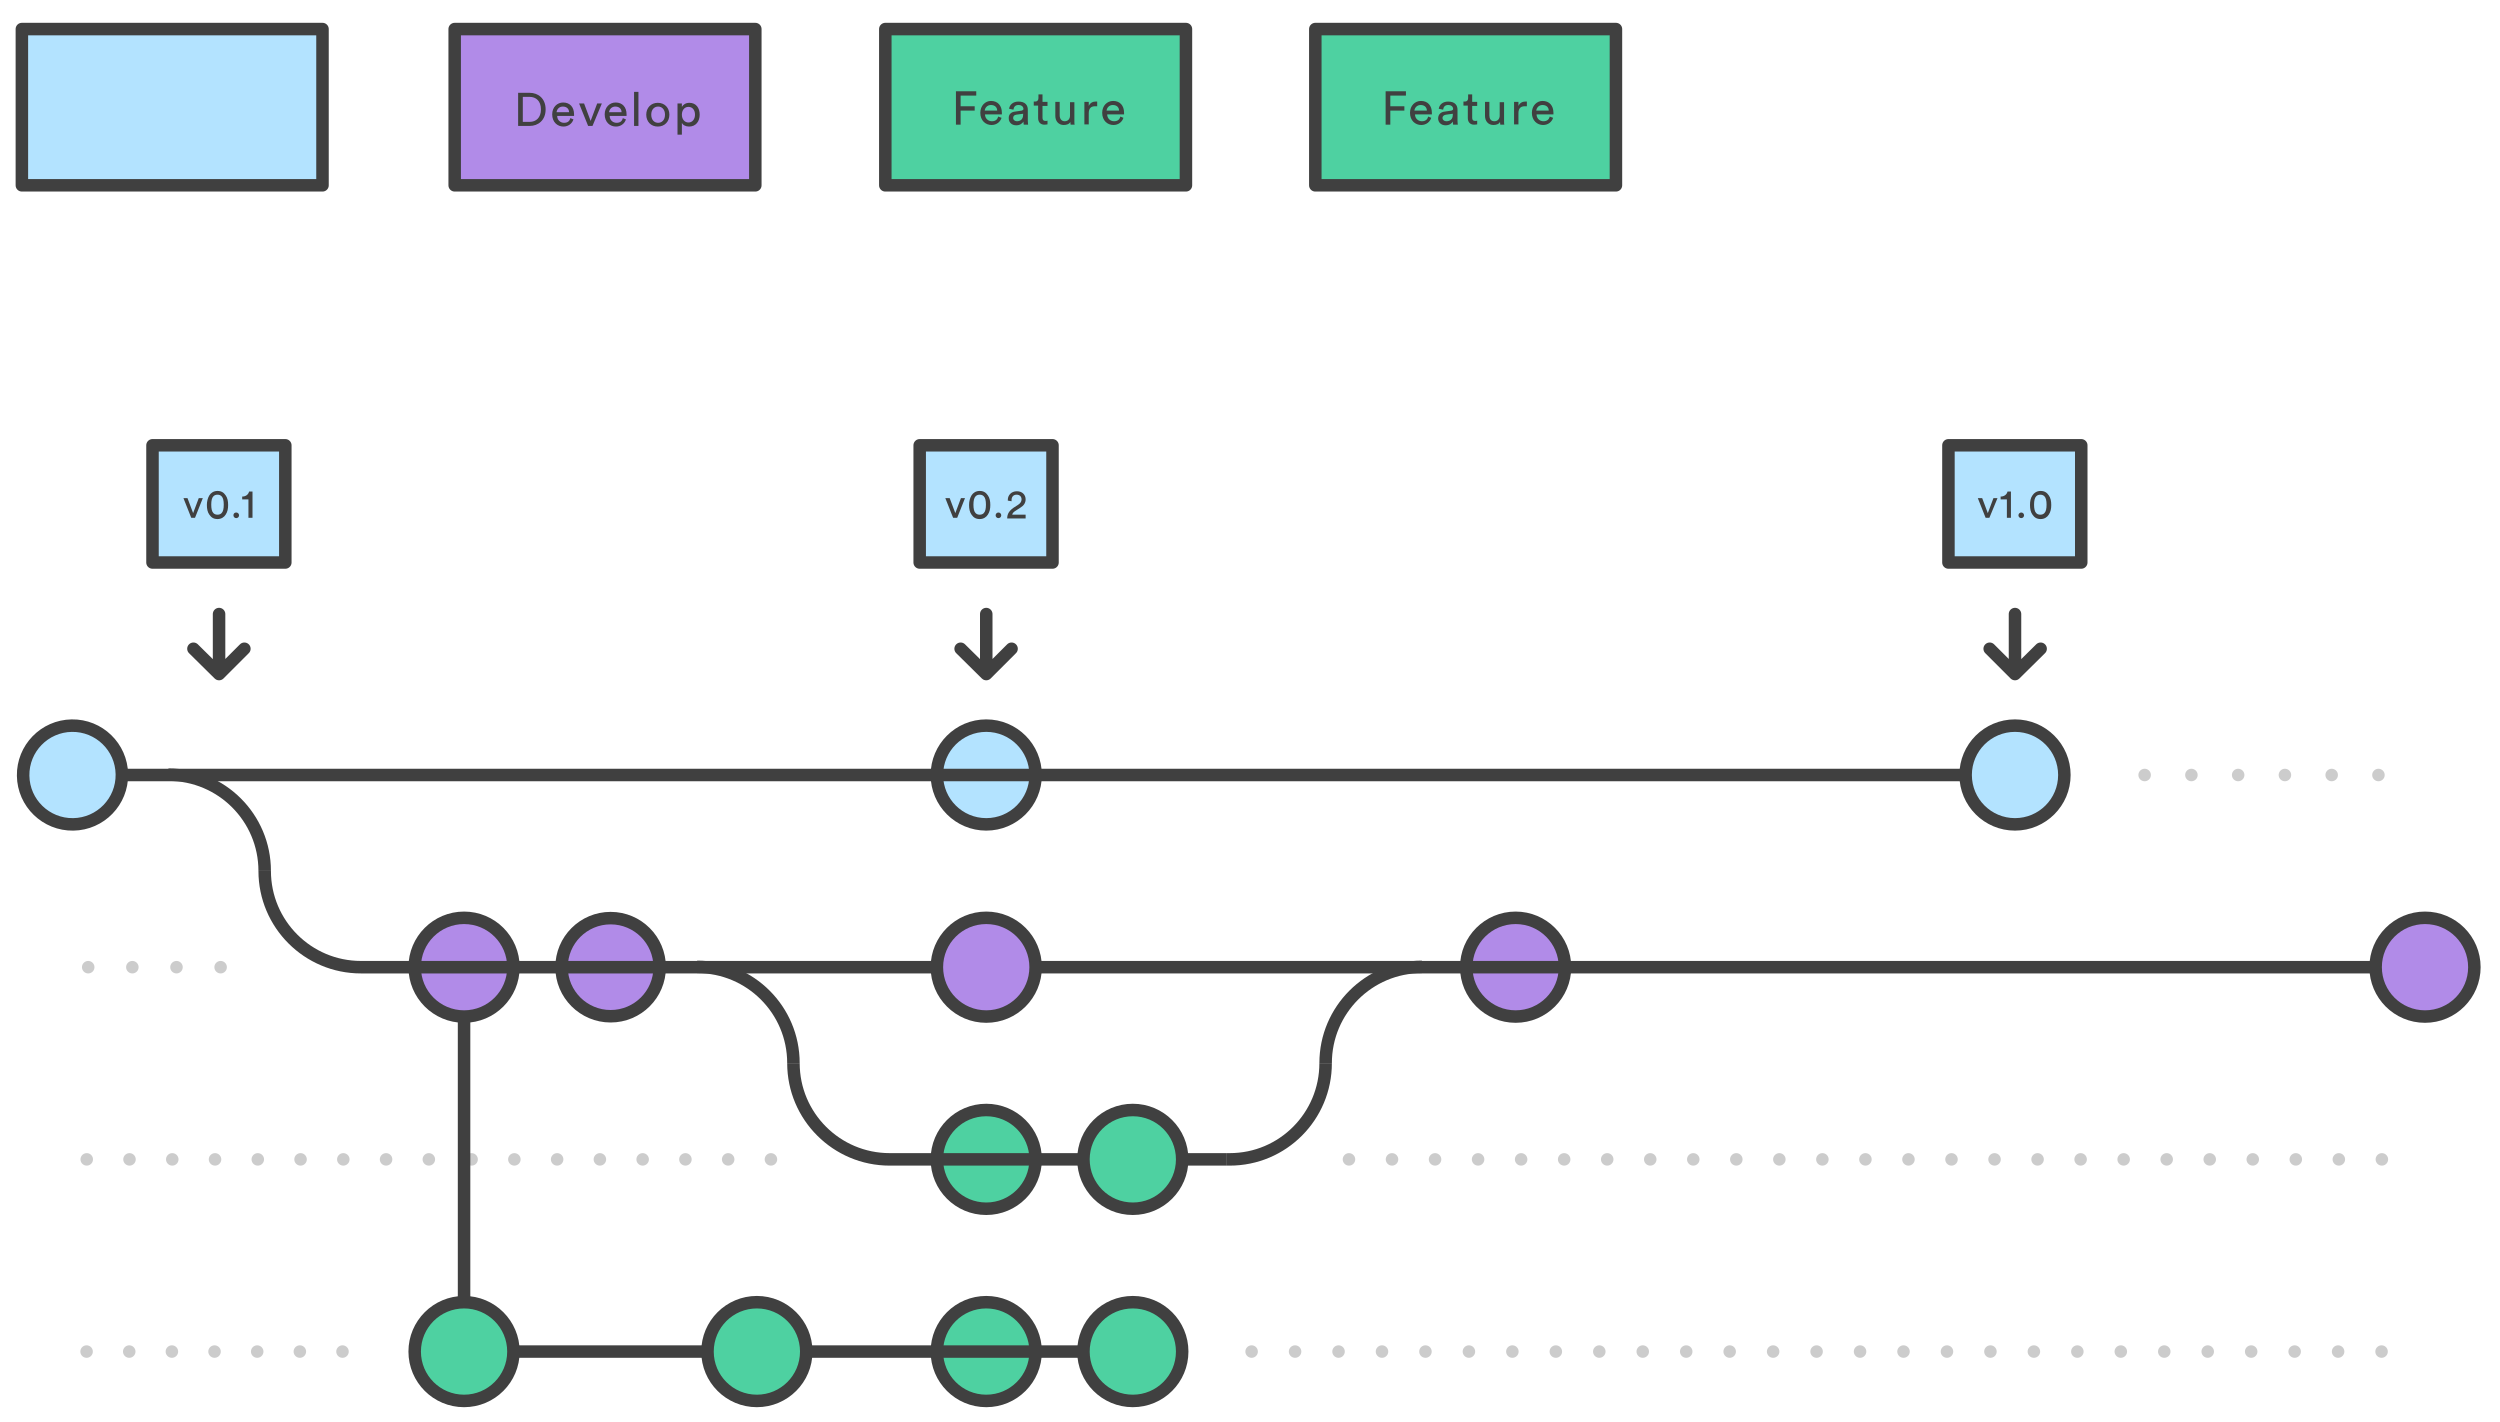
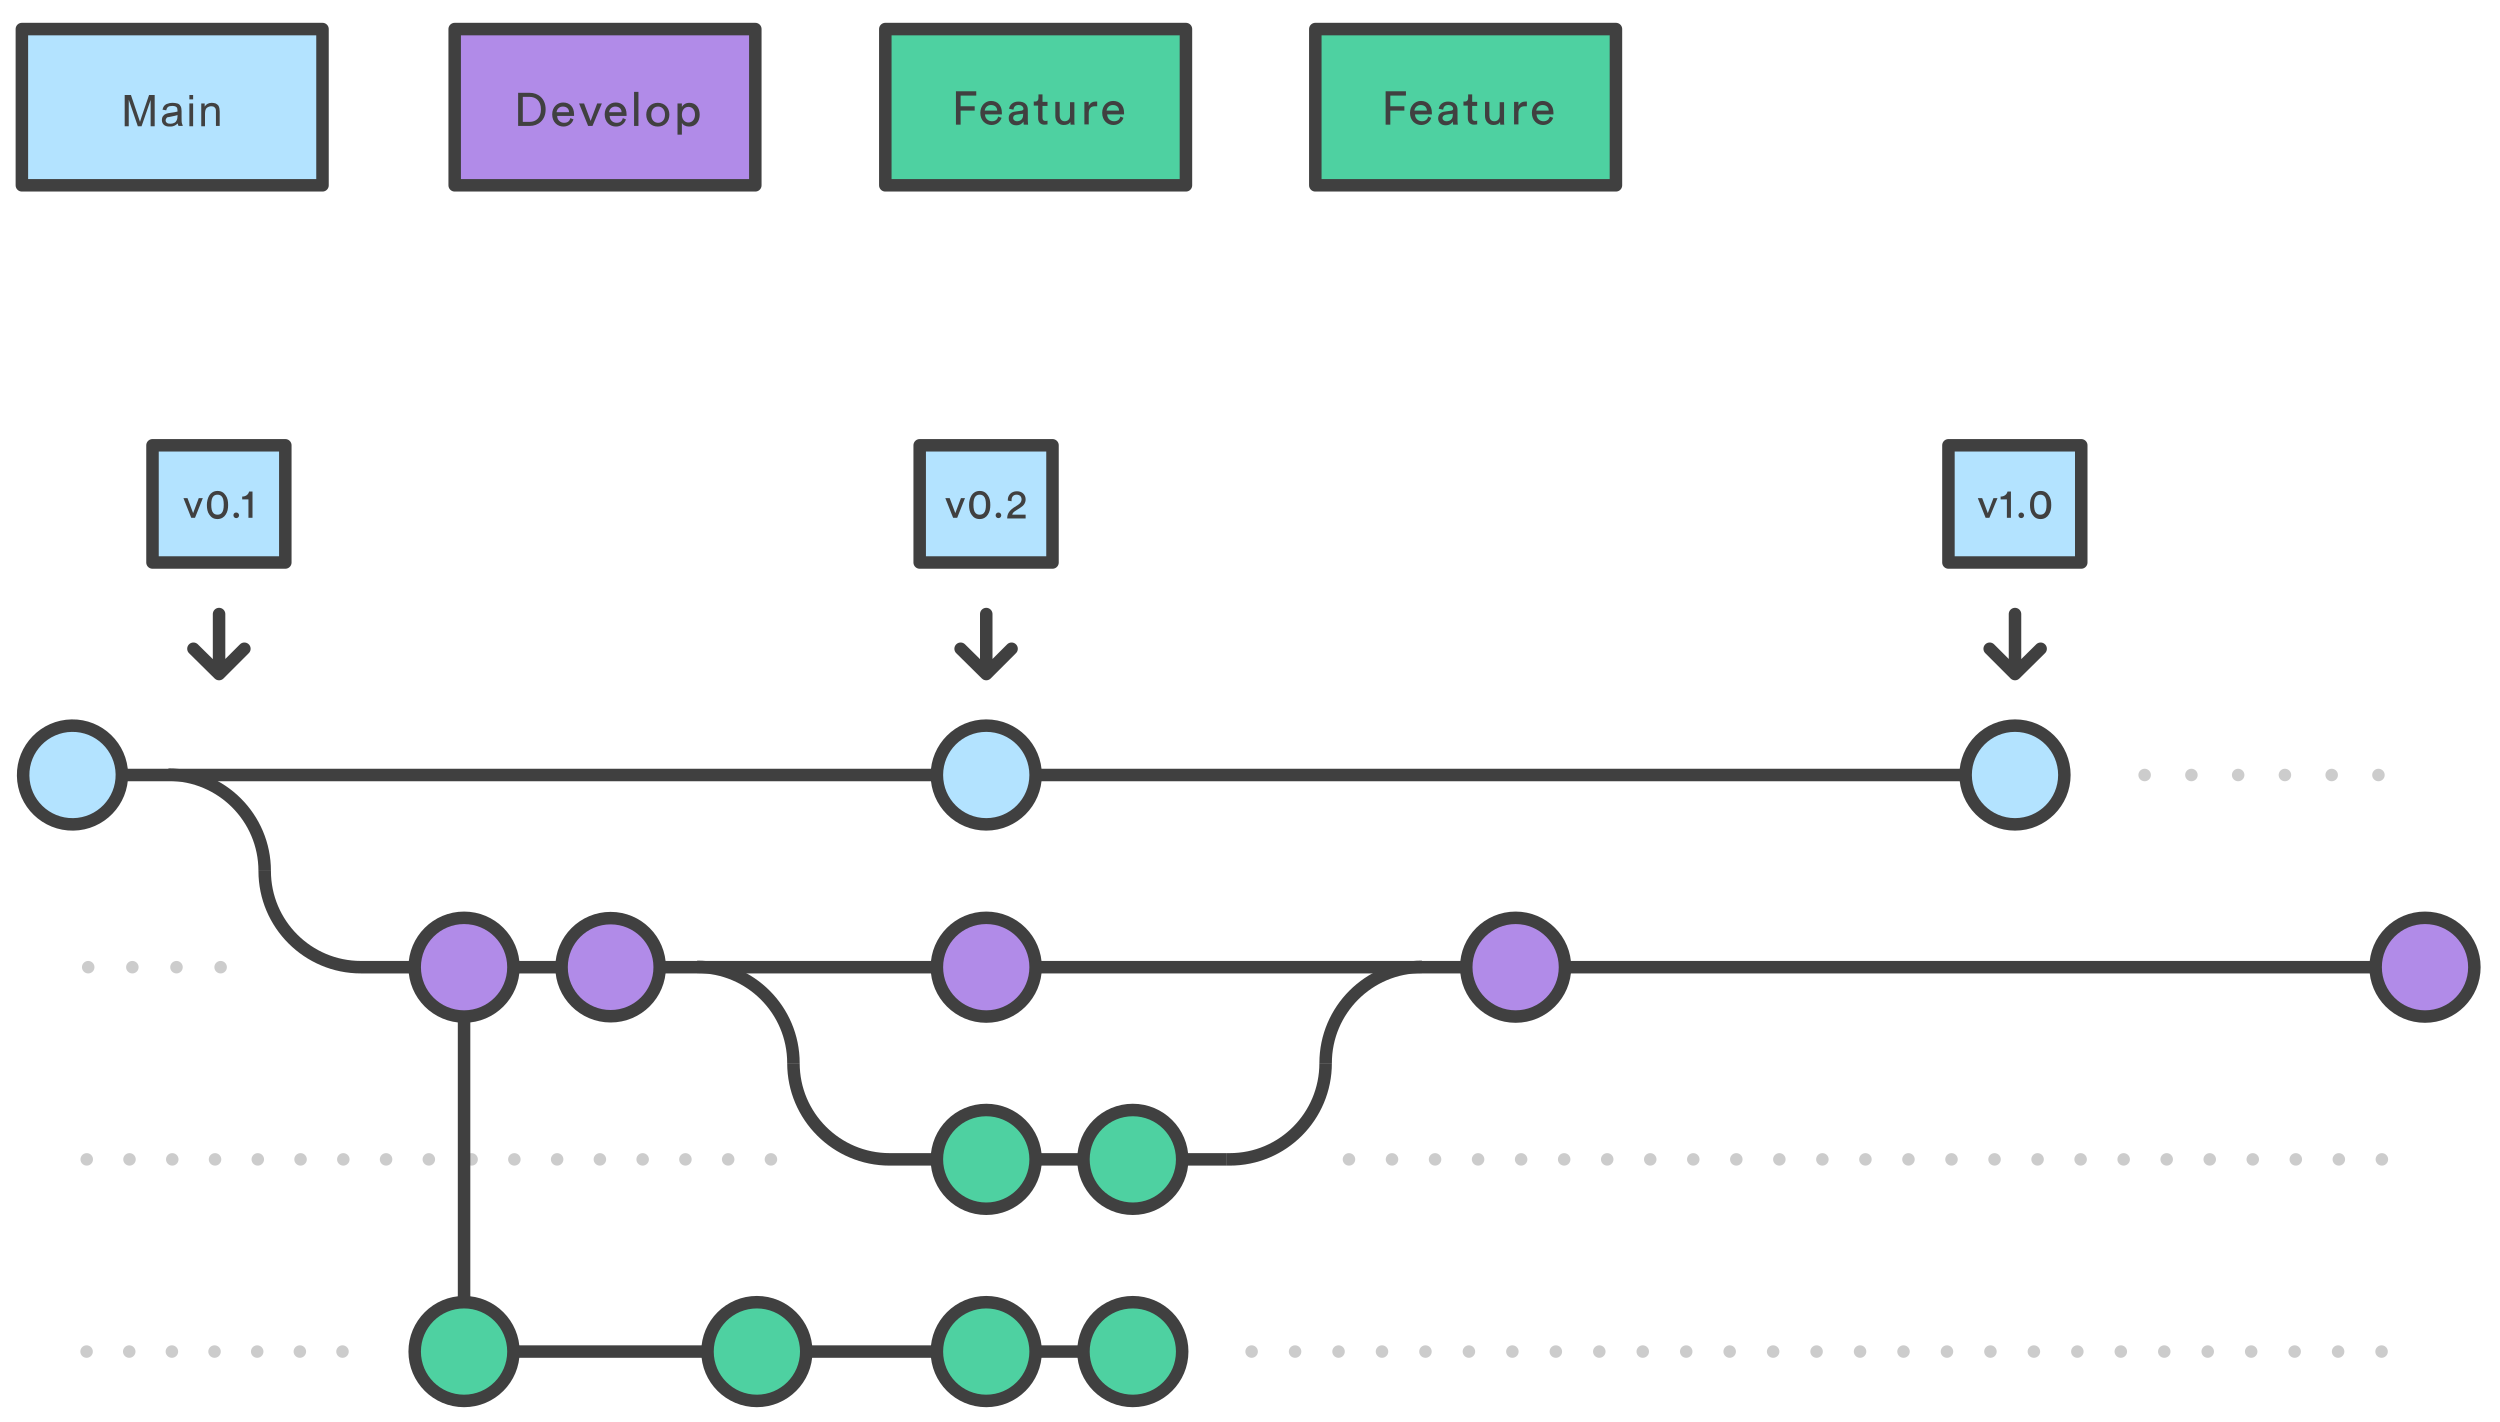
- <svg xmlns="http://www.w3.org/2000/svg" style="enable-background:new 0 0 800 455;" id="Lager_1" version="1.1" viewBox="0 0 800 455" x="0px" y="0px" xml:space="preserve">
-   <circle class="st4" cx="315.6" cy="432.5" r="15.8" />
-   <path class="st0" d="M150.8,35.9h-1.6v4.3h-1.5V29.7h4c2,0,3.3,1.4,3.3,3.2c0,1.5-1,2.7-2.6,3l2.5,4.5h-1.7L150.8,35.9z M151.5,34.6  c1.2,0,2-0.7,2-1.8s-0.8-1.8-2-1.8h-2.2v3.6H151.5z M163.6,38.2c-0.4,1.3-1.6,2.3-3.2,2.3c-1.9,0-3.6-1.4-3.6-3.9  c0-2.3,1.6-3.8,3.5-3.8c2.2,0,3.5,1.5,3.5,3.8v0.5h-5.4c0,1.3,1,2.2,2.2,2.2s1.8-0.6,2-1.5L163.6,38.2z M162.2,35.9  c0-1-0.7-1.8-2-1.8c-1.2,0-1.9,0.9-2,1.8H162.2z M166.2,40.3V29.4h1.4v10.9H166.2z M177,38.2c-0.4,1.3-1.6,2.3-3.2,2.3  c-1.9,0-3.6-1.4-3.6-3.9c0-2.3,1.6-3.8,3.4-3.8c2.2,0,3.5,1.5,3.5,3.8v0.5h-5.4c0,1.3,1,2.2,2.2,2.2s1.8-0.6,2-1.5L177,38.2z   M175.6,35.9c0-1-0.7-1.8-2-1.8c-1.2,0-1.9,0.9-2,1.8H175.6z M181.4,36.2l1.9-0.3c0.4-0.1,0.6-0.3,0.6-0.5c0-0.7-0.5-1.3-1.6-1.3  c-1,0-1.5,0.6-1.6,1.5l-1.4-0.3c0.2-1.4,1.4-2.3,3-2.3c2.2,0,3,1.2,3,2.6v3.6c0,0.6,0.1,1,0.1,1.2H184c0-0.2-0.1-0.5-0.1-1  c-0.3,0.5-1,1.2-2.3,1.2c-1.5,0-2.4-1-2.4-2.2C179.2,37.1,180.1,36.3,181.4,36.2z M183.9,37.2v-0.3l-2.2,0.3c-0.6,0.1-1,0.4-1,1.1  c0,0.5,0.4,1,1.2,1C182.9,39.3,183.9,38.8,183.9,37.2z M188.8,38c0.1,0.8,0.7,1.3,1.7,1.3c0.8,0,1.2-0.4,1.2-1  c0-0.4-0.3-0.8-0.9-0.9l-1.2-0.3c-1.1-0.2-1.8-1-1.8-2c0-1.2,1.2-2.3,2.6-2.3c2,0,2.6,1.3,2.7,1.9l-1.2,0.5  c-0.1-0.4-0.4-1.2-1.5-1.2c-0.7,0-1.2,0.5-1.2,1c0,0.4,0.3,0.8,0.8,0.9l1.2,0.3c1.3,0.3,2,1.1,2,2.1s-0.9,2.2-2.6,2.2  c-2,0-2.8-1.3-2.9-2.1L188.8,38L188.8,38z M202,38.2c-0.4,1.3-1.6,2.3-3.2,2.3c-1.9,0-3.6-1.4-3.6-3.9c0-2.3,1.6-3.8,3.5-3.8  c2.2,0,3.5,1.5,3.5,3.8v0.5h-5.4c0,1.3,1,2.2,2.2,2.2s1.8-0.6,2-1.5L202,38.2z M200.5,35.9c0-1-0.7-1.8-2-1.8c-1.2,0-1.9,0.9-2,1.8  H200.5z" />
-   <path class="st1" d="M145.5,9.3h96.2v50h-96.2V9.3z" />
-   <path class="st0" d="M165.8,40.3V29.7h3.7c2.7,0,5.1,1.8,5.1,5.3s-2.4,5.3-5.1,5.3H165.8z M169.5,39c2,0,3.6-1.3,3.6-4s-1.6-4-3.6-4  h-2.2v8H169.5z M183.5,38.2c-0.4,1.3-1.6,2.3-3.2,2.3c-1.9,0-3.6-1.4-3.6-3.9c0-2.3,1.6-3.8,3.5-3.8c2.2,0,3.5,1.5,3.5,3.8v0.5h-5.4  c0,1.3,1,2.2,2.2,2.2s1.8-0.6,2-1.5L183.5,38.2z M182.1,35.9c0-1-0.7-1.8-2-1.8c-1.2,0-1.9,0.9-2,1.8H182.1z M189.6,40.3h-1.4  l-2.9-7.2h1.6l2.1,5.6l2.1-5.6h1.5L189.6,40.3L189.6,40.3z M200.3,38.2c-0.4,1.3-1.6,2.3-3.2,2.3c-1.9,0-3.6-1.4-3.6-3.9  c0-2.3,1.6-3.8,3.5-3.8c2.2,0,3.5,1.5,3.5,3.8v0.5h-5.4c0,1.3,1,2.2,2.2,2.2s1.8-0.6,2-1.5L200.3,38.2z M198.9,35.9  c0-1-0.7-1.8-2-1.8c-1.2,0-1.9,0.9-2,1.8H198.9z M202.9,40.3V29.4h1.4v10.9H202.9z M214.2,36.7c0,2.2-1.5,3.8-3.7,3.8  s-3.7-1.6-3.7-3.8s1.5-3.8,3.7-3.8S214.2,34.5,214.2,36.7z M212.8,36.7c0-1.7-1-2.6-2.2-2.6s-2.2,0.9-2.2,2.6c0,1.7,1,2.6,2.2,2.6  S212.8,38.4,212.8,36.7z M216.8,43.1v-10h1.4v1.1c0.4-0.7,1.2-1.3,2.4-1.3c2.2,0,3.3,1.7,3.3,3.8s-1.2,3.8-3.4,3.8  c-1.1,0-2-0.5-2.3-1.2v3.8C218.2,43.1,216.8,43.1,216.8,43.1z M220.3,34.2c-1.3,0-2.1,1.1-2.1,2.5c0,1.5,0.9,2.5,2.1,2.5  c1.3,0,2.1-1.1,2.1-2.5C222.4,35.2,221.6,34.2,220.3,34.2z" />
-   <path class="st2" d="M283.3,9.3h96.2v50h-96.2V9.3z" />
-   <path class="st0" d="M305.9,39.8V29.2h6.5v1.4h-5V34h4.5v1.4h-4.5v4.5h-1.5V39.8z M320.5,37.7c-0.4,1.3-1.6,2.3-3.2,2.3  c-1.9,0-3.6-1.4-3.6-3.9c0-2.3,1.6-3.8,3.4-3.8c2.2,0,3.5,1.5,3.5,3.8v0.5h-5.4c0,1.3,1,2.2,2.2,2.2s1.8-0.6,2-1.5L320.5,37.7z   M319.1,35.4c0-1-0.7-1.8-2-1.8c-1.2,0-1.9,0.9-2,1.8H319.1z M324.9,35.7l2-0.3c0.4-0.1,0.6-0.3,0.6-0.5c0-0.7-0.5-1.3-1.6-1.3  c-1,0-1.5,0.6-1.6,1.5l-1.4-0.3c0.2-1.4,1.4-2.3,3-2.3c2.2,0,3,1.2,3,2.6v3.6c0,0.6,0.1,1,0.1,1.2h-1.4c0-0.2-0.1-0.5-0.1-1  c-0.3,0.5-1,1.2-2.3,1.2c-1.5,0-2.4-1-2.4-2.2C322.7,36.6,323.6,35.8,324.9,35.7L324.9,35.7z M327.4,36.7v-0.3l-2.2,0.3  c-0.6,0.1-1,0.4-1,1.1c0,0.5,0.5,1,1.2,1C326.4,38.8,327.4,38.3,327.4,36.7z M333.6,32.6h1.6v1.3h-1.6v3.8c0,0.7,0.3,1,1,1  c0.2,0,0.4,0,0.6-0.1v1.2c-0.1,0-0.5,0.1-1,0.1c-1.2,0-2-0.8-2-2.1v-4h-1.4v-1.3h0.4c0.8,0,1.1-0.5,1.1-1.1v-1.2h1.3V32.6z   M340.4,40c-1.7,0-2.7-1.3-2.7-2.9v-4.5h1.4v4.3c0,1,0.5,1.9,1.6,1.9s1.7-0.8,1.7-1.8v-4.3h1.4v5.9c0,0.6,0,1.1,0.1,1.3h-1.3  c0-0.2-0.1-0.6-0.1-0.9C342.2,39.7,341.3,40,340.4,40z M351,34h-0.6c-1.2,0-2,0.6-2,2.2v3.6H347v-7.2h1.4v1.3  c0.5-1.1,1.4-1.4,2.2-1.4h0.5V34L351,34z M359.5,37.7c-0.4,1.3-1.6,2.3-3.2,2.3c-1.9,0-3.6-1.4-3.6-3.9c0-2.3,1.6-3.8,3.5-3.8  c2.2,0,3.5,1.5,3.5,3.8v0.5h-5.4c0,1.3,1,2.2,2.2,2.2s1.8-0.6,2-1.5L359.5,37.7z M358.1,35.4c0-1-0.7-1.8-2-1.8  c-1.2,0-1.9,0.9-2,1.8H358.1z" />
-   <path class="st2" d="M420.9,9.3h96.2v50h-96.2L420.9,9.3z" />
-   <path class="st0" d="M443.4,39.8V29.2h6.5v1.4h-5V34h4.5v1.4h-4.5v4.5h-1.5V39.8z M458,37.7c-0.4,1.3-1.6,2.3-3.2,2.3  c-1.9,0-3.6-1.4-3.6-3.9c0-2.3,1.6-3.8,3.5-3.8c2.2,0,3.5,1.5,3.5,3.8v0.5h-5.4c0,1.3,1,2.2,2.2,2.2s1.8-0.6,2-1.5L458,37.7z   M456.6,35.4c0-1-0.7-1.8-2-1.8c-1.2,0-1.9,0.9-2,1.8H456.6z M462.4,35.7l2-0.3c0.4-0.1,0.6-0.3,0.6-0.5c0-0.7-0.5-1.3-1.6-1.3  c-1,0-1.5,0.6-1.6,1.5l-1.4-0.3c0.2-1.4,1.4-2.3,3-2.3c2.2,0,3,1.2,3,2.6v3.6c0,0.6,0.1,1,0.1,1.2H465c0-0.2-0.1-0.5-0.1-1  c-0.3,0.5-1,1.2-2.3,1.2c-1.5,0-2.4-1-2.4-2.2C460.2,36.6,461.1,35.8,462.4,35.7L462.4,35.7z M464.9,36.7v-0.3l-2.2,0.3  c-0.6,0.1-1.1,0.4-1.1,1.1c0,0.5,0.5,1,1.2,1C463.9,38.8,464.9,38.3,464.9,36.7z M471.1,32.6h1.6v1.3h-1.6v3.8c0,0.7,0.3,1,1,1  c0.2,0,0.4,0,0.6-0.1v1.2c-0.1,0-0.5,0.1-1,0.1c-1.2,0-2-0.8-2-2.1v-4h-1.4v-1.3h0.4c0.8,0,1.1-0.5,1.1-1.1v-1.2h1.3V32.6z   M477.9,40c-1.7,0-2.7-1.3-2.7-2.9v-4.5h1.4v4.3c0,1,0.4,1.9,1.6,1.9c1.1,0,1.7-0.8,1.7-1.8v-4.3h1.4v5.9c0,0.6,0,1.1,0.1,1.3h-1.3  c0-0.2-0.1-0.6-0.1-0.9C479.7,39.7,478.8,40,477.9,40z M488.5,34h-0.6c-1.2,0-2,0.6-2,2.2v3.6h-1.4v-7.2h1.4v1.3  c0.5-1.1,1.4-1.4,2.2-1.4h0.5V34L488.5,34z M497,37.7c-0.4,1.3-1.6,2.3-3.2,2.3c-1.9,0-3.6-1.4-3.6-3.9c0-2.3,1.6-3.8,3.4-3.8  c2.2,0,3.5,1.5,3.5,3.8v0.5h-5.4c0,1.3,1,2.2,2.2,2.2s1.8-0.6,2-1.5L497,37.7z M495.6,35.4c0-1-0.7-1.8-2-1.8c-1.2,0-1.9,0.9-2,1.8  H495.6z" />
-   <path class="st3" d="M424.2,340.2c0-17,13.8-30.8,30.8-30.8" />
-   <path class="st3" d="M253.9,340.2c0-17-13.8-30.8-30.8-30.8 M164.3,432.5h213.9" />
-   <circle class="st4" cx="362.5" cy="432.5" r="15.8" />
-   <circle class="st4" cx="242.2" cy="432.5" r="15.8" />
-   <circle class="st5" cx="485" cy="309.5" r="15.8" />
-   <path class="st3" d="M776,309.5H179.6" />
-   <circle class="st5" cx="315.6" cy="309.5" r="15.8" />
-   <circle class="st5" cx="776" cy="309.5" r="15.8" />
-   <circle class="st4" cx="315.6" cy="371" r="15.8" />
-   <path class="st3" d="M253.9,340.2c0,17,13.8,30.8,30.8,30.8h107.9" />
-   <circle class="st4" cx="362.5" cy="371" r="15.8" />
-   <circle class="st4" cx="148.5" cy="432.5" r="15.8" />
-   <path class="st3" d="M392.6,371h0.9c17,0,30.7-13.8,30.7-30.8" />
-   <path class="st6" d="M70.6,309.5H21.1" />
-   <path class="st7" d="M776,248" />
-   <path class="st8" d="M761.1,248h-82.3" />
-   <path class="st3" d="M84.7,278.7c0-17-13.8-30.8-30.8-30.8" />
-   <circle class="st9" cx="315.6" cy="248" r="15.8" />
-   <path class="st3" d="M644.8,248H39" />
-   <circle class="st9" cx="644.8" cy="248" r="15.8" />
-   <circle class="st5" cx="195.4" cy="309.5" r="15.7" />
-   <circle class="st5" cx="148.5" cy="309.5" r="15.8" />
-   <path class="st10" d="M48.8,142.5h42.5V180H48.8L48.8,142.5z" />
-   <path class="st0" d="M62.4,165.7h-1.2l-2.5-6.3H60l1.8,4.8l1.8-4.8h1.3L62.4,165.7z M67,158.5c0.5-0.8,1.4-1.4,2.6-1.4  s2,0.5,2.6,1.4c0.6,0.8,0.8,1.9,0.8,3.1s-0.2,2.2-0.8,3.1c-0.5,0.8-1.4,1.4-2.6,1.4s-2-0.5-2.6-1.4c-0.6-0.8-0.8-1.9-0.8-3.1  S66.5,159.3,67,158.5z M68.3,164.2c0.3,0.3,0.7,0.5,1.3,0.5s1-0.2,1.3-0.5c0.5-0.5,0.7-1.4,0.7-2.7s-0.2-2.2-0.7-2.7  c-0.3-0.3-0.7-0.5-1.3-0.5s-1,0.2-1.3,0.5c-0.5,0.5-0.7,1.4-0.7,2.7S67.8,163.7,68.3,164.2z M75.6,164c0.5,0,0.9,0.4,0.9,0.9  s-0.4,0.9-0.9,0.9s-0.9-0.4-0.9-0.9S75,164,75.6,164z M79.5,165.7v-5.9h-2v-0.9c1.2,0,2-0.7,2.2-1.6h1.1v8.4  C80.8,165.7,79.5,165.7,79.5,165.7z" />
-   <path class="st11" d="M70.1,214.1v-17.6 M78.2,207.6l-8.1,8.1l-8.2-8.1" />
-   <path class="st10" d="M294.3,142.5h42.5V180h-42.5V142.5z" />
-   <path class="st0" d="M306.3,165.7H305l-2.5-6.3h1.4l1.8,4.8l1.8-4.8h1.3L306.3,165.7L306.3,165.7z M310.9,158.5  c0.5-0.8,1.4-1.4,2.6-1.4s2,0.5,2.6,1.4c0.6,0.8,0.8,1.9,0.8,3.1s-0.2,2.2-0.8,3.1c-0.5,0.8-1.4,1.4-2.6,1.4s-2-0.5-2.6-1.4  c-0.6-0.8-0.8-1.9-0.8-3.1S310.4,159.3,310.9,158.5z M312.2,164.2c0.3,0.3,0.7,0.5,1.3,0.5s1-0.2,1.3-0.5c0.5-0.5,0.7-1.4,0.7-2.7  s-0.2-2.2-0.7-2.7c-0.3-0.3-0.7-0.5-1.3-0.5s-1,0.2-1.3,0.5c-0.5,0.5-0.7,1.4-0.7,2.7S311.7,163.7,312.2,164.2z M319.5,164  c0.5,0,0.9,0.4,0.9,0.9s-0.4,0.9-0.9,0.9s-0.9-0.4-0.9-0.9S319,164,319.5,164z M322.5,160.2v-0.3c0-1.4,1.1-2.7,2.9-2.7  s2.8,1.2,2.8,2.6c0,1.1-0.6,2-1.6,2.6l-1.7,1.1c-0.5,0.3-0.9,0.7-1,1.2h4.3v1.2h-5.9c0-1.4,0.6-2.4,2-3.4l1.4-0.9  c0.8-0.5,1.2-1.1,1.2-1.8c0-0.8-0.5-1.5-1.6-1.5s-1.6,0.8-1.6,1.7v0.4L322.5,160.2L322.5,160.2z" />
-   <path class="st11" d="M315.6,214.1v-17.6 M323.7,207.6l-8.1,8.1l-8.2-8.1" />
-   <path class="st10" d="M623.5,142.5H666V180h-42.5V142.5z" />
-   <path class="st0" d="M636.6,165.7h-1.2l-2.5-6.3h1.4l1.8,4.8l1.8-4.8h1.3L636.6,165.7z M642.2,165.7v-5.9h-2v-0.9  c1.2,0,2-0.7,2.2-1.6h1.1v8.4H642.2z M646.8,164c0.5,0,0.9,0.4,0.9,0.9s-0.4,0.9-0.9,0.9s-0.9-0.4-0.9-0.9S646.3,164,646.8,164z   M650.4,158.5c0.5-0.8,1.4-1.4,2.6-1.4s2,0.5,2.6,1.4c0.6,0.8,0.8,1.9,0.8,3.1s-0.2,2.2-0.8,3.1c-0.5,0.8-1.4,1.4-2.6,1.4  s-2-0.5-2.6-1.4c-0.6-0.8-0.8-1.9-0.8-3.1S649.8,159.3,650.4,158.5z M651.6,164.2c0.3,0.3,0.7,0.5,1.3,0.5s1-0.2,1.3-0.5  c0.5-0.5,0.7-1.4,0.7-2.7s-0.2-2.2-0.7-2.7c-0.3-0.3-0.7-0.5-1.3-0.5s-1,0.2-1.3,0.5c-0.5,0.5-0.7,1.4-0.7,2.7  S651.1,163.7,651.6,164.2z" />
-   <path class="st11" d="M644.8,214.1v-17.6 M653,207.6l-8.2,8.1l-8.1-8.1" />
-   <path class="st12" d="M246.7,371H20.9" />
-   <path class="st7" d="M776,371" />
-   <path class="st13" d="M762.2,371H424.8" />
-   <path class="st7" d="M123.3,432.5" />
-   <path class="st14" d="M109.6,432.5H20.9" />
-   <path class="st7" d="M776,432.5" />
-   <path class="st15" d="M762.1,432.5H393.6" />
-   <path class="st3" d="M84.7,278.7c0,17,13.8,30.8,30.8,30.8h95.7" />
-   <ellipse class="st9" cx="23.2" cy="248" rx="15.8" ry="15.8" transform="matrix(0.9999 -1.514629e-02 1.514629e-02 0.9999 -3.7536 0.3798)" />
-   <g>
-     <g>
-       <path class="st16" d="M39.9,40.4v-10h2l2.4,7.1c0.2,0.7,0.4,1.2,0.5,1.5c0.1-0.4,0.3-0.9,0.5-1.6l2.4-7h1.8v10h-1.3V32l-2.9,8.4    h-1.2l-2.9-8.5v8.5H39.9z" />
-       <path class="st16" d="M56.9,39.5c-0.5,0.4-0.9,0.7-1.3,0.8c-0.4,0.2-0.9,0.2-1.4,0.2c-0.8,0-1.4-0.2-1.8-0.6s-0.6-0.9-0.6-1.5    c0-0.4,0.1-0.7,0.2-1c0.2-0.3,0.4-0.5,0.6-0.7c0.3-0.2,0.6-0.3,0.9-0.4c0.2-0.1,0.6-0.1,1.1-0.2c1-0.1,1.7-0.3,2.2-0.4    c0-0.2,0-0.3,0-0.3c0-0.5-0.1-0.9-0.3-1.1c-0.3-0.3-0.8-0.4-1.4-0.4s-1,0.1-1.3,0.3c-0.3,0.2-0.5,0.6-0.6,1.1L52,35.1    c0.1-0.5,0.3-0.9,0.5-1.2c0.3-0.3,0.6-0.6,1.1-0.7c0.5-0.2,1-0.3,1.6-0.3s1.1,0.1,1.5,0.2s0.7,0.3,0.9,0.6    c0.2,0.2,0.3,0.5,0.4,0.8c0,0.2,0.1,0.6,0.1,1.1v1.6c0,1.1,0,1.9,0.1,2.2c0.1,0.3,0.2,0.6,0.3,0.9h-1.3    C57,40.2,56.9,39.9,56.9,39.5z M56.8,36.8c-0.4,0.2-1.1,0.3-2,0.5c-0.5,0.1-0.9,0.2-1.1,0.2s-0.4,0.2-0.5,0.4S53,38.3,53,38.5    c0,0.3,0.1,0.6,0.4,0.8c0.2,0.2,0.6,0.3,1.1,0.3s0.9-0.1,1.3-0.3c0.4-0.2,0.6-0.5,0.8-0.9c0.1-0.3,0.2-0.7,0.2-1.2L56.8,36.8    L56.8,36.8z" />
-       <path class="st16" d="M60.6,31.8v-1.4h1.2v1.4H60.6z M60.6,40.4v-7.3h1.2v7.3H60.6z" />
-       <path class="st16" d="M64.4,40.4v-7.3h1.1v1c0.5-0.8,1.3-1.2,2.3-1.2c0.4,0,0.8,0.1,1.2,0.2c0.4,0.2,0.6,0.4,0.8,0.6    c0.2,0.2,0.3,0.6,0.4,0.9c0,0.2,0.1,0.6,0.1,1.2v4.5h-1.2v-4.4c0-0.5,0-0.9-0.1-1.1s-0.3-0.4-0.5-0.6C68.3,34.1,68,34,67.6,34    c-0.5,0-1,0.2-1.4,0.5s-0.6,1-0.6,1.9v4H64.4z" />
-     </g>
-     <path class="st10" d="M7,9.3h96.2v50H7V9.3z" />
-   </g>
-   <path class="st3" d="M148.5,325.2v91.5" />
+ <svg xmlns="http://www.w3.org/2000/svg" version="1.1" id="Lager_1" x="0px" y="0px" viewBox="0 0 800 455" style="enable-background:new 0 0 800 455;" xml:space="preserve">
  <style type="text/css">
	.st0{fill:#404040;}
	.st1{fill:#B18BE8;stroke:#404040;stroke-width:4;stroke-linecap:round;stroke-linejoin:round;stroke-miterlimit:10;}
	.st2{fill:#4ED1A1;stroke:#404040;stroke-width:4;stroke-linecap:round;stroke-linejoin:round;stroke-miterlimit:10;}
	.st3{fill:none;stroke:#404040;stroke-width:4;stroke-miterlimit:10;}
	.st4{fill:#4ED1A1;stroke:#404040;stroke-width:4;stroke-miterlimit:10;}
	.st5{fill:#B18BE8;stroke:#404040;stroke-width:4;stroke-miterlimit:10;}
	.st6{fill:none;stroke:#CCCCCC;stroke-width:4;stroke-linecap:round;stroke-linejoin:round;stroke-dasharray:0,14.124;}
	.st7{fill:none;stroke:#CCCCCC;stroke-width:4;stroke-linecap:round;stroke-linejoin:round;}
	.st8{fill:none;stroke:#CCCCCC;stroke-width:4;stroke-linecap:round;stroke-linejoin:round;stroke-dasharray:0,14.963;}
	.st9{fill:#B3E3FF;stroke:#404040;stroke-width:4;stroke-miterlimit:10;}
	.st10{fill:#B3E3FF;stroke:#404040;stroke-width:4;stroke-linecap:round;stroke-linejoin:round;stroke-miterlimit:10;}
	.st11{fill:none;stroke:#404040;stroke-width:4;stroke-linecap:round;stroke-linejoin:round;stroke-miterlimit:10;}
	.st12{fill:none;stroke:#CCCCCC;stroke-width:4;stroke-linecap:round;stroke-linejoin:round;stroke-dasharray:0,13.684;}
	.st13{fill:none;stroke:#CCCCCC;stroke-width:4;stroke-linecap:round;stroke-linejoin:round;stroke-dasharray:0,13.772;}
	.st14{fill:none;stroke:#CCCCCC;stroke-width:4;stroke-linecap:round;stroke-linejoin:round;stroke-dasharray:0,13.649;}
	.st15{fill:none;stroke:#CCCCCC;stroke-width:4;stroke-linecap:round;stroke-linejoin:round;stroke-dasharray:0,13.907;}
	.st16{fill:#414141;}
</style>
+   <path class="st0" d="M150.8,35.9h-1.6v4.3h-1.5V29.7h4c2,0,3.3,1.4,3.3,3.2c0,1.5-1,2.7-2.6,3l2.5,4.5h-1.7L150.8,35.9z M151.5,34.6  c1.2,0,2-0.7,2-1.8s-0.8-1.8-2-1.8h-2.2v3.6H151.5z M163.6,38.2c-0.4,1.3-1.6,2.3-3.2,2.3c-1.9,0-3.6-1.4-3.6-3.9  c0-2.3,1.6-3.8,3.5-3.8c2.2,0,3.5,1.5,3.5,3.8v0.5h-5.4c0,1.3,1,2.2,2.2,2.2s1.8-0.6,2-1.5L163.6,38.2z M162.2,35.9  c0-1-0.7-1.8-2-1.8c-1.2,0-1.9,0.9-2,1.8H162.2z M166.2,40.3V29.4h1.4v10.9H166.2z M177,38.2c-0.4,1.3-1.6,2.3-3.2,2.3  c-1.9,0-3.6-1.4-3.6-3.9c0-2.3,1.6-3.8,3.4-3.8c2.2,0,3.5,1.5,3.5,3.8v0.5h-5.4c0,1.3,1,2.2,2.2,2.2s1.8-0.6,2-1.5L177,38.2z   M175.6,35.9c0-1-0.7-1.8-2-1.8c-1.2,0-1.9,0.9-2,1.8H175.6z M181.4,36.2l1.9-0.3c0.4-0.1,0.6-0.3,0.6-0.5c0-0.7-0.5-1.3-1.6-1.3  c-1,0-1.5,0.6-1.6,1.5l-1.4-0.3c0.2-1.4,1.4-2.3,3-2.3c2.2,0,3,1.2,3,2.6v3.6c0,0.6,0.1,1,0.1,1.2H184c0-0.2-0.1-0.5-0.1-1  c-0.3,0.5-1,1.2-2.3,1.2c-1.5,0-2.4-1-2.4-2.2C179.2,37.1,180.1,36.3,181.4,36.2z M183.9,37.2v-0.3l-2.2,0.3c-0.6,0.1-1,0.4-1,1.1  c0,0.5,0.4,1,1.2,1C182.9,39.3,183.9,38.8,183.9,37.2z M188.8,38c0.1,0.8,0.7,1.3,1.7,1.3c0.8,0,1.2-0.4,1.2-1  c0-0.4-0.3-0.8-0.9-0.9l-1.2-0.3c-1.1-0.2-1.8-1-1.8-2c0-1.2,1.2-2.3,2.6-2.3c2,0,2.6,1.3,2.7,1.9l-1.2,0.5  c-0.1-0.4-0.4-1.2-1.5-1.2c-0.7,0-1.2,0.5-1.2,1c0,0.4,0.3,0.8,0.8,0.9l1.2,0.3c1.3,0.3,2,1.1,2,2.1s-0.9,2.2-2.6,2.2  c-2,0-2.8-1.3-2.9-2.1L188.8,38L188.8,38z M202,38.2c-0.4,1.3-1.6,2.3-3.2,2.3c-1.9,0-3.6-1.4-3.6-3.9c0-2.3,1.6-3.8,3.5-3.8  c2.2,0,3.5,1.5,3.5,3.8v0.5h-5.4c0,1.3,1,2.2,2.2,2.2s1.8-0.6,2-1.5L202,38.2z M200.5,35.9c0-1-0.7-1.8-2-1.8c-1.2,0-1.9,0.9-2,1.8  H200.5z" />
+   <path class="st1" d="M145.5,9.3h96.2v50h-96.2V9.3z" />
+   <path class="st0" d="M165.8,40.3V29.7h3.7c2.7,0,5.1,1.8,5.1,5.3s-2.4,5.3-5.1,5.3H165.8z M169.5,39c2,0,3.6-1.3,3.6-4s-1.6-4-3.6-4  h-2.2v8H169.5z M183.5,38.2c-0.4,1.3-1.6,2.3-3.2,2.3c-1.9,0-3.6-1.4-3.6-3.9c0-2.3,1.6-3.8,3.5-3.8c2.2,0,3.5,1.5,3.5,3.8v0.5h-5.4  c0,1.3,1,2.2,2.2,2.2s1.8-0.6,2-1.5L183.5,38.2z M182.1,35.9c0-1-0.7-1.8-2-1.8c-1.2,0-1.9,0.9-2,1.8H182.1z M189.6,40.3h-1.4  l-2.9-7.2h1.6l2.1,5.6l2.1-5.6h1.5L189.6,40.3L189.6,40.3z M200.3,38.2c-0.4,1.3-1.6,2.3-3.2,2.3c-1.9,0-3.6-1.4-3.6-3.9  c0-2.3,1.6-3.8,3.5-3.8c2.2,0,3.5,1.5,3.5,3.8v0.5h-5.4c0,1.3,1,2.2,2.2,2.2s1.8-0.6,2-1.5L200.3,38.2z M198.9,35.9  c0-1-0.7-1.8-2-1.8c-1.2,0-1.9,0.9-2,1.8H198.9z M202.9,40.3V29.4h1.4v10.9H202.9z M214.2,36.7c0,2.2-1.5,3.8-3.7,3.8  s-3.7-1.6-3.7-3.8s1.5-3.8,3.7-3.8S214.2,34.5,214.2,36.7z M212.8,36.7c0-1.7-1-2.6-2.2-2.6s-2.2,0.9-2.2,2.6c0,1.7,1,2.6,2.2,2.6  S212.8,38.4,212.8,36.7z M216.8,43.1v-10h1.4v1.1c0.4-0.7,1.2-1.3,2.4-1.3c2.2,0,3.3,1.7,3.3,3.8s-1.2,3.8-3.4,3.8  c-1.1,0-2-0.5-2.3-1.2v3.8C218.2,43.1,216.8,43.1,216.8,43.1z M220.3,34.2c-1.3,0-2.1,1.1-2.1,2.5c0,1.5,0.9,2.5,2.1,2.5  c1.3,0,2.1-1.1,2.1-2.5C222.4,35.2,221.6,34.2,220.3,34.2z" />
+   <path class="st2" d="M283.3,9.3h96.2v50h-96.2V9.3z" />
+   <path class="st0" d="M305.9,39.8V29.2h6.5v1.4h-5V34h4.5v1.4h-4.5v4.5h-1.5V39.8z M320.5,37.7c-0.4,1.3-1.6,2.3-3.2,2.3  c-1.9,0-3.6-1.4-3.6-3.9c0-2.3,1.6-3.8,3.4-3.8c2.2,0,3.5,1.5,3.5,3.8v0.5h-5.4c0,1.3,1,2.2,2.2,2.2s1.8-0.6,2-1.5L320.5,37.7z   M319.1,35.4c0-1-0.7-1.8-2-1.8c-1.2,0-1.9,0.9-2,1.8H319.1z M324.9,35.7l2-0.3c0.4-0.1,0.6-0.3,0.6-0.5c0-0.7-0.5-1.3-1.6-1.3  c-1,0-1.5,0.6-1.6,1.5l-1.4-0.3c0.2-1.4,1.4-2.3,3-2.3c2.2,0,3,1.2,3,2.6v3.6c0,0.6,0.1,1,0.1,1.2h-1.4c0-0.2-0.1-0.5-0.1-1  c-0.3,0.5-1,1.2-2.3,1.2c-1.5,0-2.4-1-2.4-2.2C322.7,36.6,323.6,35.8,324.9,35.7L324.9,35.7z M327.4,36.7v-0.3l-2.2,0.3  c-0.6,0.1-1,0.4-1,1.1c0,0.5,0.5,1,1.2,1C326.4,38.8,327.4,38.3,327.4,36.7z M333.6,32.6h1.6v1.3h-1.6v3.8c0,0.7,0.3,1,1,1  c0.2,0,0.4,0,0.6-0.1v1.2c-0.1,0-0.5,0.1-1,0.1c-1.2,0-2-0.8-2-2.1v-4h-1.4v-1.3h0.4c0.8,0,1.1-0.5,1.1-1.1v-1.2h1.3V32.6z   M340.4,40c-1.7,0-2.7-1.3-2.7-2.9v-4.5h1.4v4.3c0,1,0.5,1.9,1.6,1.9s1.7-0.8,1.7-1.8v-4.3h1.4v5.9c0,0.6,0,1.1,0.1,1.3h-1.3  c0-0.2-0.1-0.6-0.1-0.9C342.2,39.7,341.3,40,340.4,40z M351,34h-0.6c-1.2,0-2,0.6-2,2.2v3.6H347v-7.2h1.4v1.3  c0.5-1.1,1.4-1.4,2.2-1.4h0.5V34L351,34z M359.5,37.7c-0.4,1.3-1.6,2.3-3.2,2.3c-1.9,0-3.6-1.4-3.6-3.9c0-2.3,1.6-3.8,3.5-3.8  c2.2,0,3.5,1.5,3.5,3.8v0.5h-5.4c0,1.3,1,2.2,2.2,2.2s1.8-0.6,2-1.5L359.5,37.7z M358.1,35.4c0-1-0.7-1.8-2-1.8  c-1.2,0-1.9,0.9-2,1.8H358.1z" />
+   <path class="st2" d="M420.9,9.3h96.2v50h-96.2L420.9,9.3z" />
+   <path class="st0" d="M443.4,39.8V29.2h6.5v1.4h-5V34h4.5v1.4h-4.5v4.5h-1.5V39.8z M458,37.7c-0.4,1.3-1.6,2.3-3.2,2.3  c-1.9,0-3.6-1.4-3.6-3.9c0-2.3,1.6-3.8,3.5-3.8c2.2,0,3.5,1.5,3.5,3.8v0.5h-5.4c0,1.3,1,2.2,2.2,2.2s1.8-0.6,2-1.5L458,37.7z   M456.6,35.4c0-1-0.7-1.8-2-1.8c-1.2,0-1.9,0.9-2,1.8H456.6z M462.4,35.7l2-0.3c0.4-0.1,0.6-0.3,0.6-0.5c0-0.7-0.5-1.3-1.6-1.3  c-1,0-1.5,0.6-1.6,1.5l-1.4-0.3c0.2-1.4,1.4-2.3,3-2.3c2.2,0,3,1.2,3,2.6v3.6c0,0.6,0.1,1,0.1,1.2H465c0-0.2-0.1-0.5-0.1-1  c-0.3,0.5-1,1.2-2.3,1.2c-1.5,0-2.4-1-2.4-2.2C460.2,36.6,461.1,35.8,462.4,35.7L462.4,35.7z M464.9,36.7v-0.3l-2.2,0.3  c-0.6,0.1-1.1,0.4-1.1,1.1c0,0.5,0.5,1,1.2,1C463.9,38.8,464.9,38.3,464.9,36.7z M471.1,32.6h1.6v1.3h-1.6v3.8c0,0.7,0.3,1,1,1  c0.2,0,0.4,0,0.6-0.1v1.2c-0.1,0-0.5,0.1-1,0.1c-1.2,0-2-0.8-2-2.1v-4h-1.4v-1.3h0.4c0.8,0,1.1-0.5,1.1-1.1v-1.2h1.3V32.6z   M477.9,40c-1.7,0-2.7-1.3-2.7-2.9v-4.5h1.4v4.3c0,1,0.4,1.9,1.6,1.9c1.1,0,1.7-0.8,1.7-1.8v-4.3h1.4v5.9c0,0.6,0,1.1,0.1,1.3h-1.3  c0-0.2-0.1-0.6-0.1-0.9C479.7,39.7,478.8,40,477.9,40z M488.5,34h-0.6c-1.2,0-2,0.6-2,2.2v3.6h-1.4v-7.2h1.4v1.3  c0.5-1.1,1.4-1.4,2.2-1.4h0.5V34L488.5,34z M497,37.7c-0.4,1.3-1.6,2.3-3.2,2.3c-1.9,0-3.6-1.4-3.6-3.9c0-2.3,1.6-3.8,3.4-3.8  c2.2,0,3.5,1.5,3.5,3.8v0.5h-5.4c0,1.3,1,2.2,2.2,2.2s1.8-0.6,2-1.5L497,37.7z M495.6,35.4c0-1-0.7-1.8-2-1.8c-1.2,0-1.9,0.9-2,1.8  H495.6z" />
+   <path class="st3" d="M424.2,340.2c0-17,13.8-30.8,30.8-30.8" />
+   <path class="st3" d="M253.9,340.2c0-17-13.8-30.8-30.8-30.8 M164.3,432.5h213.9" />
+   <circle class="st4" cx="315.6" cy="432.5" r="15.8" />
+   <circle class="st4" cx="362.5" cy="432.5" r="15.8" />
+   <circle class="st4" cx="242.2" cy="432.5" r="15.8" />
+   <path class="st3" d="M776,309.5H179.6" />
+   <circle class="st5" cx="485" cy="309.5" r="15.8" />
+   <circle class="st5" cx="315.6" cy="309.5" r="15.8" />
+   <circle class="st5" cx="776" cy="309.5" r="15.8" />
+   <path class="st3" d="M253.9,340.2c0,17,13.8,30.8,30.8,30.8h107.9" />
+   <circle class="st4" cx="315.6" cy="371" r="15.8" />
+   <circle class="st4" cx="362.5" cy="371" r="15.8" />
+   <path class="st3" d="M392.6,371h0.9c17,0,30.7-13.8,30.7-30.8" />
+   <path class="st6" d="M70.6,309.5H21.1" />
+   <path class="st7" d="M776,248" />
+   <path class="st8" d="M761.1,248h-82.3" />
+   <path class="st3" d="M84.7,278.7c0-17-13.8-30.8-30.8-30.8" />
+   <circle class="st4" cx="148.5" cy="432.5" r="15.8" />
+   <path class="st3" d="M644.8,248H39" />
+   <ellipse transform="matrix(0.9999 -1.514629e-02 1.514629e-02 0.9999 -3.7536 0.3798)" class="st9" cx="23.2" cy="248" rx="15.8" ry="15.8" />
+   <circle class="st9" cx="315.6" cy="248" r="15.8" />
+   <circle class="st9" cx="644.8" cy="248" r="15.8" />
+   <path class="st10" d="M48.8,142.5h42.5V180H48.8L48.8,142.5z" />
+   <path class="st0" d="M62.4,165.7h-1.2l-2.5-6.3H60l1.8,4.8l1.8-4.8h1.3L62.4,165.7z M67,158.5c0.5-0.8,1.4-1.4,2.6-1.4  s2,0.5,2.6,1.4c0.6,0.8,0.8,1.9,0.8,3.1s-0.2,2.2-0.8,3.1c-0.5,0.8-1.4,1.4-2.6,1.4s-2-0.5-2.6-1.4c-0.6-0.8-0.8-1.9-0.8-3.1  S66.5,159.3,67,158.5z M68.3,164.2c0.3,0.3,0.7,0.5,1.3,0.5s1-0.2,1.3-0.5c0.5-0.5,0.7-1.4,0.7-2.7s-0.2-2.2-0.7-2.7  c-0.3-0.3-0.7-0.5-1.3-0.5s-1,0.2-1.3,0.5c-0.5,0.5-0.7,1.4-0.7,2.7S67.8,163.7,68.3,164.2z M75.6,164c0.5,0,0.9,0.4,0.9,0.9  s-0.4,0.9-0.9,0.9s-0.9-0.4-0.9-0.9S75,164,75.6,164z M79.5,165.7v-5.9h-2v-0.9c1.2,0,2-0.7,2.2-1.6h1.1v8.4  C80.8,165.7,79.5,165.7,79.5,165.7z" />
+   <path class="st11" d="M70.1,214.1v-17.6 M78.2,207.6l-8.1,8.1l-8.2-8.1" />
+   <path class="st10" d="M294.3,142.5h42.5V180h-42.5V142.5z" />
+   <path class="st0" d="M306.3,165.7H305l-2.5-6.3h1.4l1.8,4.8l1.8-4.8h1.3L306.3,165.7L306.3,165.7z M310.9,158.5  c0.5-0.8,1.4-1.4,2.6-1.4s2,0.5,2.6,1.4c0.6,0.8,0.8,1.9,0.8,3.1s-0.2,2.2-0.8,3.1c-0.5,0.8-1.4,1.4-2.6,1.4s-2-0.5-2.6-1.4  c-0.6-0.8-0.8-1.9-0.8-3.1S310.4,159.3,310.9,158.5z M312.2,164.2c0.3,0.3,0.7,0.5,1.3,0.5s1-0.2,1.3-0.5c0.5-0.5,0.7-1.4,0.7-2.7  s-0.2-2.2-0.7-2.7c-0.3-0.3-0.7-0.5-1.3-0.5s-1,0.2-1.3,0.5c-0.5,0.5-0.7,1.4-0.7,2.7S311.7,163.7,312.2,164.2z M319.5,164  c0.5,0,0.9,0.4,0.9,0.9s-0.4,0.9-0.9,0.9s-0.9-0.4-0.9-0.9S319,164,319.5,164z M322.5,160.2v-0.3c0-1.4,1.1-2.7,2.9-2.7  s2.8,1.2,2.8,2.6c0,1.1-0.6,2-1.6,2.6l-1.7,1.1c-0.5,0.3-0.9,0.7-1,1.2h4.3v1.2h-5.9c0-1.4,0.6-2.4,2-3.4l1.4-0.9  c0.8-0.5,1.2-1.1,1.2-1.8c0-0.8-0.5-1.5-1.6-1.5s-1.6,0.8-1.6,1.7v0.4L322.5,160.2L322.5,160.2z" />
+   <path class="st11" d="M315.6,214.1v-17.6 M323.7,207.6l-8.1,8.1l-8.2-8.1" />
+   <path class="st10" d="M623.5,142.5H666V180h-42.5V142.5z" />
+   <path class="st0" d="M636.6,165.7h-1.2l-2.5-6.3h1.4l1.8,4.8l1.8-4.8h1.3L636.6,165.7z M642.2,165.7v-5.9h-2v-0.9  c1.2,0,2-0.7,2.2-1.6h1.1v8.4H642.2z M646.8,164c0.5,0,0.9,0.4,0.9,0.9s-0.4,0.9-0.9,0.9s-0.9-0.4-0.9-0.9S646.3,164,646.8,164z   M650.4,158.5c0.5-0.8,1.4-1.4,2.6-1.4s2,0.5,2.6,1.4c0.6,0.8,0.8,1.9,0.8,3.1s-0.2,2.2-0.8,3.1c-0.5,0.8-1.4,1.4-2.6,1.4  s-2-0.5-2.6-1.4c-0.6-0.8-0.8-1.9-0.8-3.1S649.8,159.3,650.4,158.5z M651.6,164.2c0.3,0.3,0.7,0.5,1.3,0.5s1-0.2,1.3-0.5  c0.5-0.5,0.7-1.4,0.7-2.7s-0.2-2.2-0.7-2.7c-0.3-0.3-0.7-0.5-1.3-0.5s-1,0.2-1.3,0.5c-0.5,0.5-0.7,1.4-0.7,2.7  S651.1,163.7,651.6,164.2z" />
+   <path class="st11" d="M644.8,214.1v-17.6 M653,207.6l-8.2,8.1l-8.1-8.1" />
+   <path class="st12" d="M246.7,371H20.9" />
+   <path class="st7" d="M776,371" />
+   <path class="st13" d="M762.2,371H424.8" />
+   <path class="st7" d="M123.3,432.5" />
+   <path class="st14" d="M109.6,432.5H20.9" />
+   <path class="st7" d="M776,432.5" />
+   <path class="st15" d="M762.1,432.5H393.6" />
+   <path class="st3" d="M84.7,278.7c0,17,13.8,30.8,30.8,30.8h95.7" />
+   <circle class="st5" cx="195.4" cy="309.5" r="15.7" />
+   <circle class="st5" cx="148.5" cy="309.5" r="15.8" />
+   <path class="st3" d="M148.5,325.2v91.5" />
+   <g>
+     <path class="st10" d="M7,9.3h96.2v50H7V9.3z" />
+     <g>
+       <path class="st16" d="M39.9,40.4v-10h2l2.4,7.1c0.2,0.7,0.4,1.2,0.5,1.5c0.1-0.4,0.3-0.9,0.5-1.6l2.4-7h1.8v10h-1.3V32l-2.9,8.4    h-1.2l-2.9-8.5v8.5H39.9z" />
+       <path class="st16" d="M56.9,39.5c-0.5,0.4-0.9,0.7-1.3,0.8c-0.4,0.2-0.9,0.2-1.4,0.2c-0.8,0-1.4-0.2-1.8-0.6s-0.6-0.9-0.6-1.5    c0-0.4,0.1-0.7,0.2-1c0.2-0.3,0.4-0.5,0.6-0.7c0.3-0.2,0.6-0.3,0.9-0.4c0.2-0.1,0.6-0.1,1.1-0.2c1-0.1,1.7-0.3,2.2-0.4    c0-0.2,0-0.3,0-0.3c0-0.5-0.1-0.9-0.3-1.1c-0.3-0.3-0.8-0.4-1.4-0.4s-1,0.1-1.3,0.3c-0.3,0.2-0.5,0.6-0.6,1.1L52,35.1    c0.1-0.5,0.3-0.9,0.5-1.2c0.3-0.3,0.6-0.6,1.1-0.7c0.5-0.2,1-0.3,1.6-0.3s1.1,0.1,1.5,0.2s0.7,0.3,0.9,0.6    c0.2,0.2,0.3,0.5,0.4,0.8c0,0.2,0.1,0.6,0.1,1.1v1.6c0,1.1,0,1.9,0.1,2.2c0.1,0.3,0.2,0.6,0.3,0.9h-1.3    C57,40.2,56.9,39.9,56.9,39.5z M56.8,36.8c-0.4,0.2-1.1,0.3-2,0.5c-0.5,0.1-0.9,0.2-1.1,0.2s-0.4,0.2-0.5,0.4S53,38.3,53,38.5    c0,0.3,0.1,0.6,0.4,0.8c0.2,0.2,0.6,0.3,1.1,0.3s0.9-0.1,1.3-0.3c0.4-0.2,0.6-0.5,0.8-0.9c0.1-0.3,0.2-0.7,0.2-1.2L56.8,36.8    L56.8,36.8z" />
+       <path class="st16" d="M60.6,31.8v-1.4h1.2v1.4H60.6z M60.6,40.4v-7.3h1.2v7.3H60.6z" />
+       <path class="st16" d="M64.4,40.4v-7.3h1.1v1c0.5-0.8,1.3-1.2,2.3-1.2c0.4,0,0.8,0.1,1.2,0.2c0.4,0.2,0.6,0.4,0.8,0.6    c0.2,0.2,0.3,0.6,0.4,0.9c0,0.2,0.1,0.6,0.1,1.2v4.5h-1.2v-4.4c0-0.5,0-0.9-0.1-1.1s-0.3-0.4-0.5-0.6C68.3,34.1,68,34,67.6,34    c-0.5,0-1,0.2-1.4,0.5s-0.6,1-0.6,1.9v4H64.4z" />
+     </g>
+   </g>
</svg>
